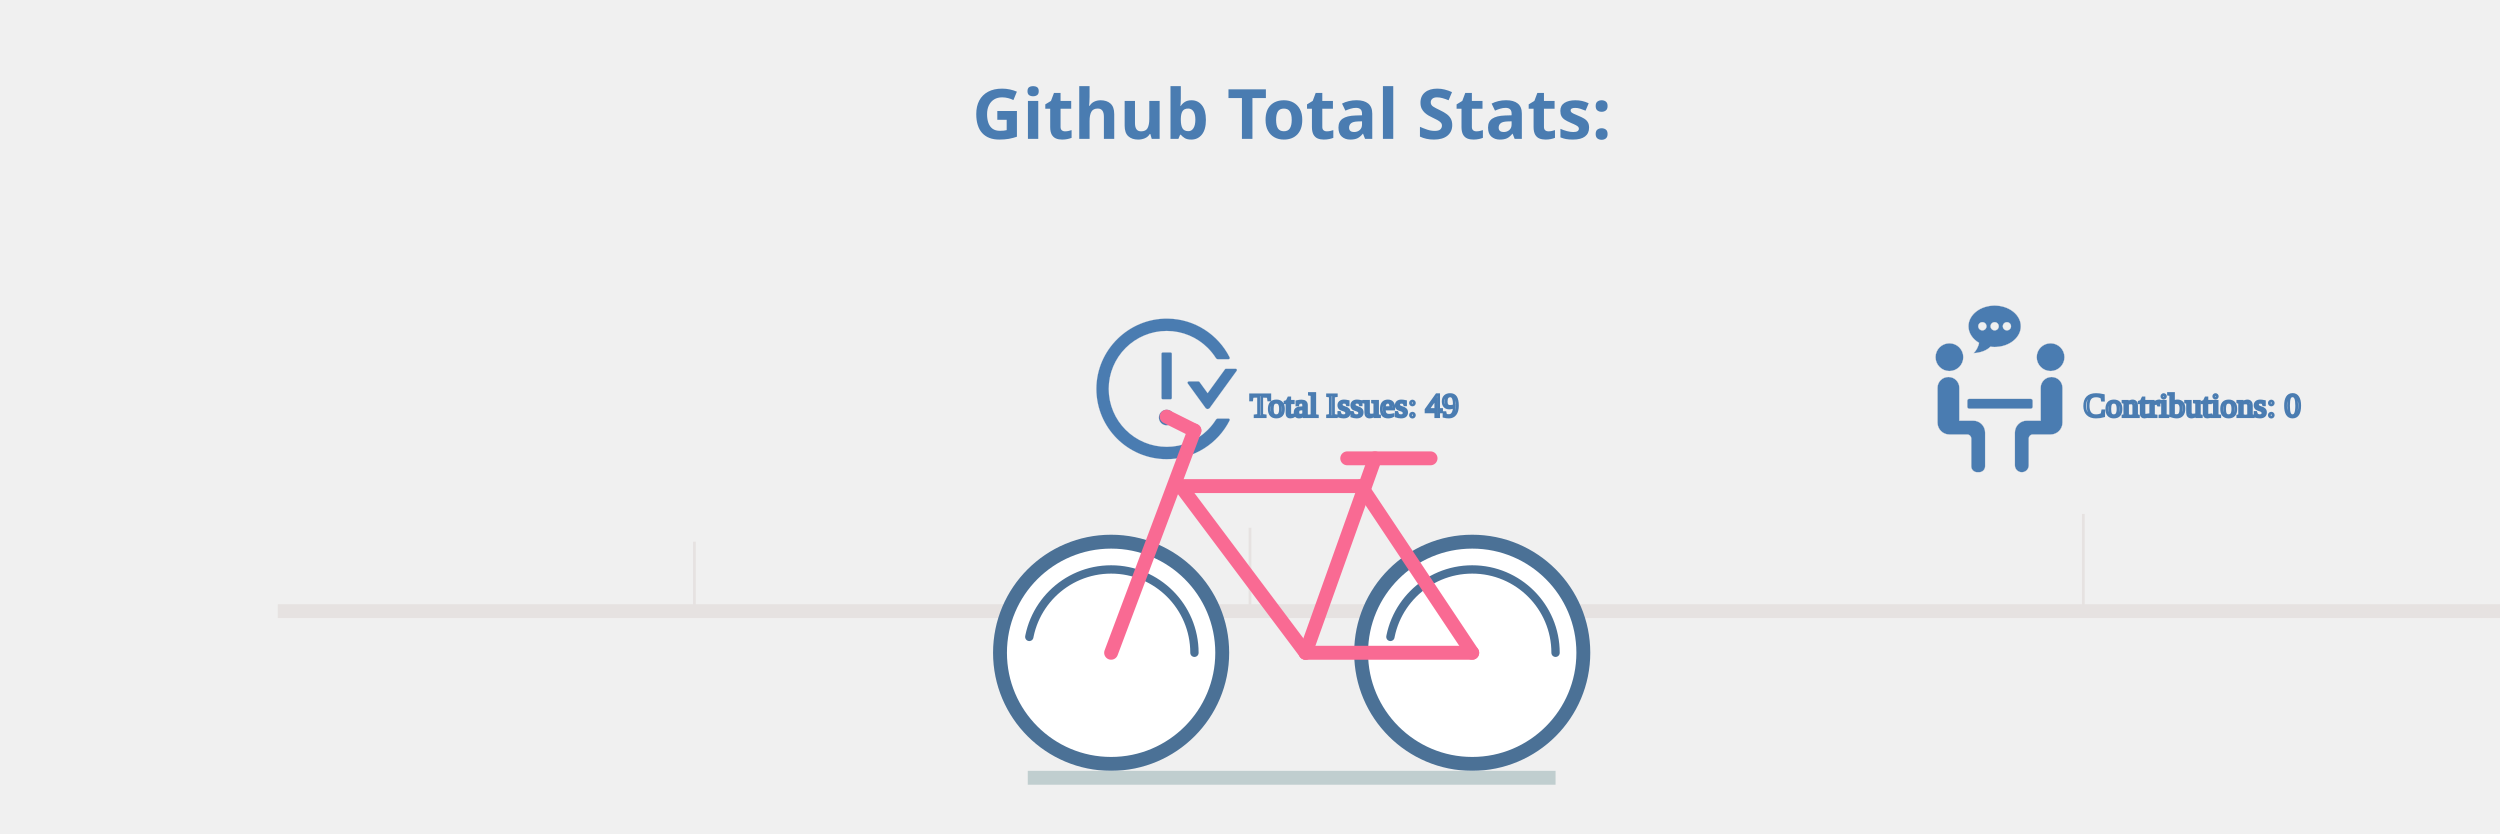
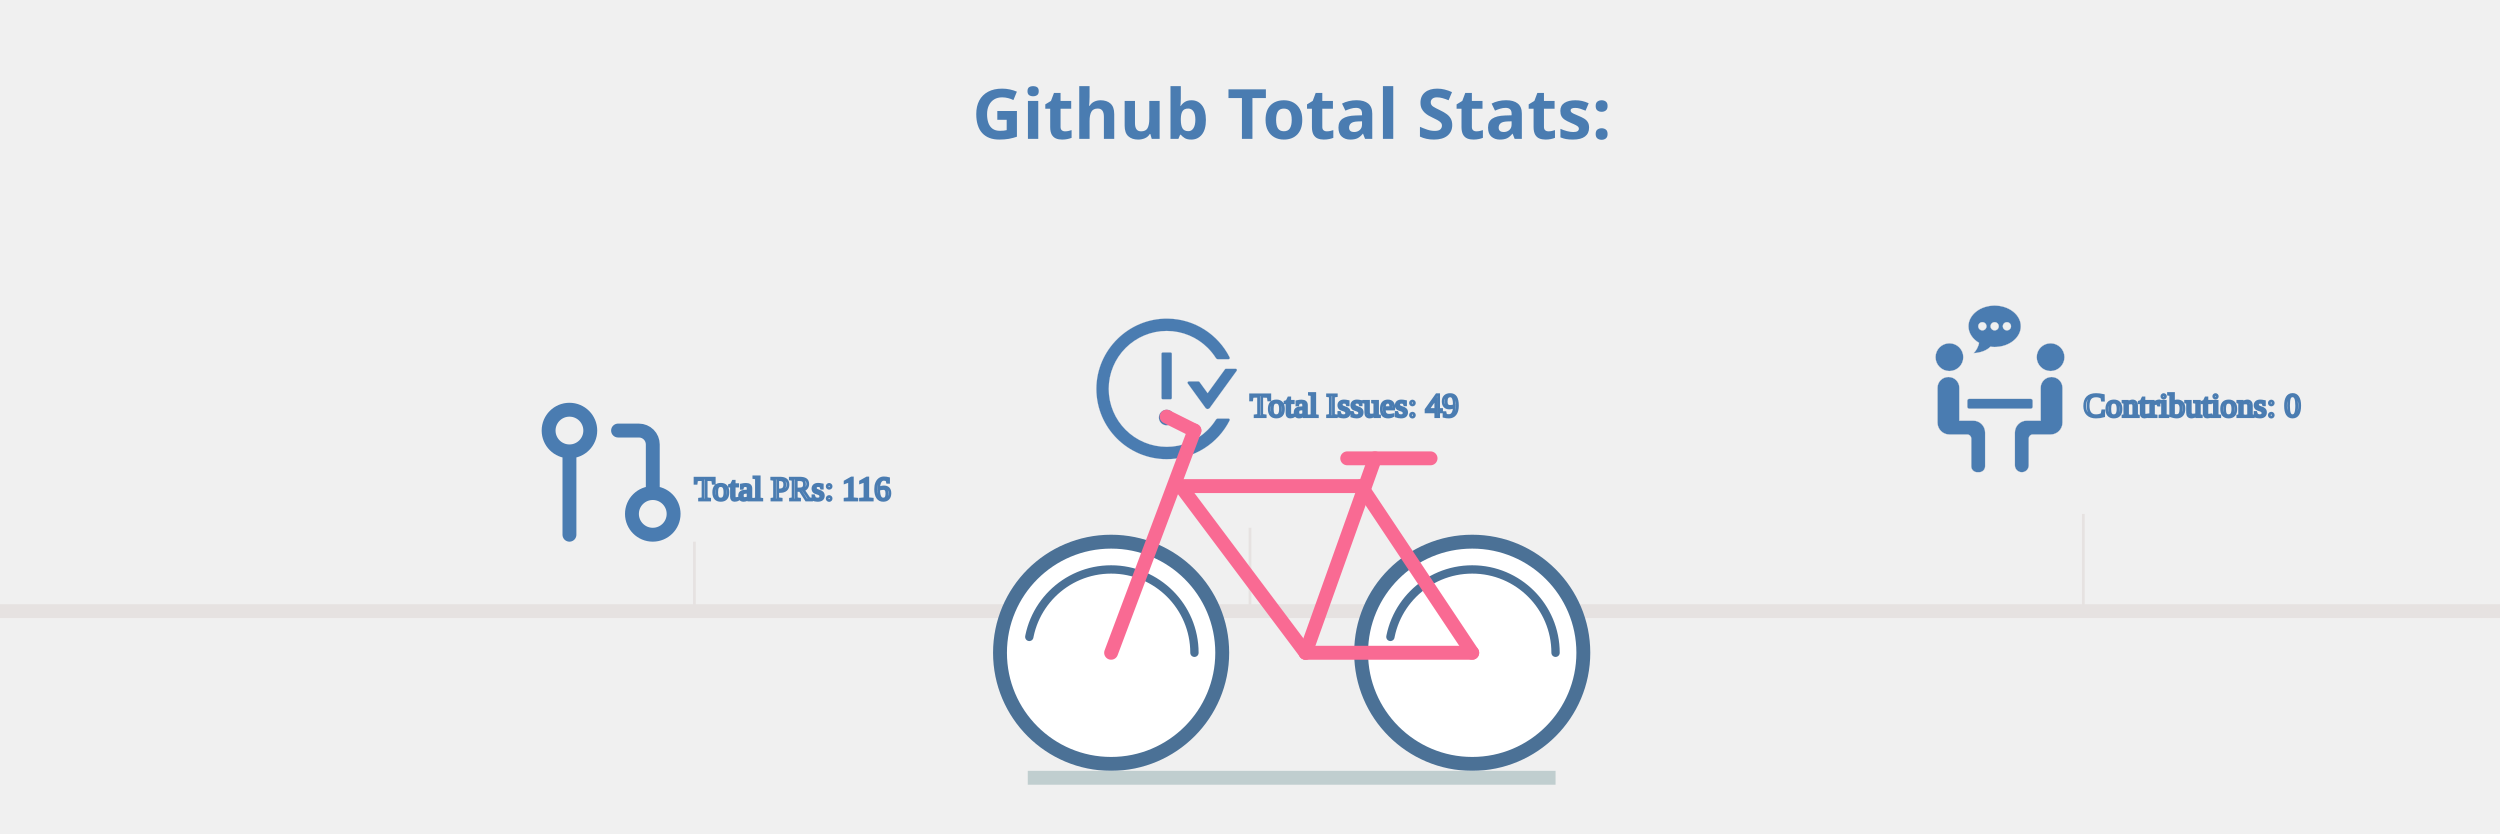
<svg xmlns="http://www.w3.org/2000/svg" viewBox="0 0 600 300" height="200px" width="600px">
  <style>
.label {
	font: bold 25px sans-serif;
	color: #404040;
	-webkit-text-stroke: 1px white;
  }

.totals: {
	font: bold 25px sans-serif;
	color: black;
	-webkit-text-stroke: 1px white;
}

.path {
	stroke-dasharray: 100;
	stroke-dashoffset: 100;
	animation: dash 0.2s infinite linear backwards;
}
  
@keyframes dash {
	from {
		stroke-dashoffset: 0;
	}
}

.ground {
	animation: forest 30s linear infinite forwards;
}

@keyframes forest {
	from {
		transform: translate(-1900px, 0px);
	}
	to {
		transform: translate(700px, 0px);
	}
}

.bicycle {
	animation: moving 0.5s ease-in-out infinite forwards;
}

@keyframes moving {
	from {
		transform: translate(0px, 2px);
	}
	to {
		transform: translate(0px, 0px);
	}
}
</style>
  <g class="ground" />
  <g stroke="#E6E2E1" fill="none" stroke-width="5">
-     <line x1="-50" y1="220" x2="750" y2="220" />
+     <line x1="-200" y1="220" x2="750" y2="220" />
  </g>
  <g stroke="#E6E2E1" fill="none" stroke-width="1" class="ground">
    <line x1="100" y1="220" x2="100" y2="195" />
+     <svg x="40" y="140" width="60px" height="60px" viewBox="0 0 24 24" fill="none">
+       <path d="M18 15C16.343 15 15 16.343 15 18C15 19.657 16.343 21 18 21C19.657 21 21 19.657 21 18C21 16.343 19.657 15 18 15ZM18 15V8C18 7.47 17.789 6.961 17.414 6.586C17.039 6.211 16.53 6 16 6H13M6 9C7.657 9 9 7.657 9 6C9 4.343 7.657 3 6 3C4.343 3 3 4.343 3 6C3 7.657 4.343 9 6 9ZM6 9V21" stroke="#4a7cb1" stroke-width="2" stroke-linecap="round" stroke-linejoin="round" />
+     </svg>
+     <text x="100" y="180" stroke-width="1" stroke="#4a7cb1" class="totals">Total PRs: 116</text>
    <line x1="300" y1="220" x2="300" y2="190" />
    <svg x="240" y="110" fill="#4a7cb1" width="60px" height="60px" viewBox="0 0 1024 1024" class="icon">
      <path d="M464 688a48 48 0 1 0 96 0 48 48 0 1 0-96 0zm72-112c4.4 0 8-3.6 8-8V296c0-4.4-3.6-8-8-8h-48c-4.4 0-8 3.6-8 8v272c0 4.4 3.6 8 8 8h48zm400-188h-59.3c-2.6 0-5 1.2-6.5 3.3L763.7 538.1l-49.9-68.8a7.92 7.92 0 0 0-6.5-3.3H648c-6.5 0-10.3 7.4-6.5 12.7l109.2 150.7a16.1 16.1 0 0 0 26 0l165.8-228.7c3.8-5.3 0-12.7-6.5-12.7zm-44 306h-64.2c-5.5 0-10.6 2.9-13.6 7.5a352.2 352.2 0 0 1-49.8 62.2A355.92 355.92 0 0 1 651.1 840a355 355 0 0 1-138.7 27.9c-48.1 0-94.8-9.4-138.7-27.9a355.92 355.92 0 0 1-113.3-76.3A353.06 353.06 0 0 1 184 650.5c-18.6-43.8-28-90.5-28-138.5s9.4-94.7 28-138.5c17.9-42.4 43.6-80.5 76.4-113.2 32.8-32.7 70.9-58.4 113.3-76.3a355 355 0 0 1 138.7-27.9c48.1 0 94.8 9.4 138.7 27.9 42.4 17.9 80.5 43.6 113.3 76.3 19 19 35.6 39.8 49.8 62.2 2.9 4.7 8.1 7.5 13.6 7.5H892c6 0 9.8-6.3 7.2-11.6C828.8 178.5 684.7 82 517.7 80 278.9 77.2 80.5 272.5 80 511.2 79.5 750.1 273.3 944 512.4 944c169.2 0 315.6-97 386.7-238.4A8 8 0 0 0 892 694z" />
    </svg>
    <text x="300" y="150" stroke-width="1" stroke="#4a7cb1" class="totals">Total Issues: 49</text>
    <line x1="600" y1="220" x2="600" y2="185" />
    <svg x="540" y="110" fill="#4a7cb1" version="1.1" id="Capa_1" width="60px" height="60px" viewBox="0 0 571.316 571.315" xml:space="preserve">
      <g>
        <path d="M159.858,176.916c0,26.289-21.312,47.6-47.6,47.6c-26.289,0-47.6-21.311-47.6-47.6c0-26.289,21.311-47.6,47.6-47.6C138.546,129.316,159.858,150.627,159.858,176.916z M411.458,176.916c0,26.289,21.312,47.6,47.601,47.6c26.288,0,47.6-21.311,47.6-47.6c0-26.289-21.312-47.6-47.6-47.6C432.769,129.316,411.458,150.627,411.458,176.916zM146.258,394.516V281.942c0-20.448-16.579-37.026-37.026-37.026h-0.748c-20.448,0-37.026,16.578-37.026,37.026v119.374c0,22.535,18.265,40.801,40.8,40.801h61.2c7.514,0,13.6,6.086,13.6,13.6v95.2c0,11.268,9.132,20.399,20.4,20.399h6.8c11.268,0,20.4-9.132,20.4-20.399V435.315c0-22.535-18.265-40.8-40.8-40.8H146.258z M462.832,244.916h-0.748c-20.447,0-37.025,16.578-37.025,37.026v112.574h-47.601c-22.535,0-40.8,18.265-40.8,40.8v112.438c0,13.015,10.547,23.562,23.562,23.562h0.476c13.015,0,23.562-10.547,23.562-23.562v-92.038c0-7.514,6.086-13.6,13.601-13.6h61.2c22.535,0,40.8-18.266,40.8-40.801V281.942C499.858,261.494,483.279,244.916,462.832,244.916z M397.858,346.916v-20.4c0-3.753-3.047-6.8-6.8-6.8h-210.8c-3.754,0-6.8,3.047-6.8,6.8v20.4c0,3.753,3.046,6.8,6.8,6.8h210.8C394.811,353.716,397.858,350.669,397.858,346.916z M267.305,0c-49.572,0-89.753,31.804-89.753,71.033c0,23.372,14.328,44.043,36.339,56.991c-2.156,11.805-9.01,25.71-18.591,35.292c23.406-1.748,44.003-8.459,57.494-22.263c4.739,0.612,9.567,1.013,14.518,1.013c49.572,0,89.753-31.804,89.753-71.033C357.065,31.804,316.87,0,267.305,0z M225.226,85.055c-7.745,0-14.021-6.276-14.021-14.021s6.276-14.022,14.021-14.022s14.021,6.277,14.021,14.022S232.971,85.055,225.226,85.055zM267.305,85.055c-7.746,0-14.022-6.276-14.022-14.021s6.276-14.022,14.022-14.022c7.745,0,14.021,6.277,14.021,14.022S275.05,85.055,267.305,85.055z M309.376,85.055c-7.745,0-14.021-6.276-14.021-14.021s6.276-14.022,14.021-14.022s14.021,6.277,14.021,14.022S317.122,85.055,309.376,85.055z" />
      </g>
    </svg>
    <text x="600" y="150" stroke-width="1" stroke="#4a7cb1" class="totals">Contributions: 0</text>
    <line x1="900" y1="220" x2="900" y2="180" />
+     <svg x="840" y="110" width="60px" height="60px" viewBox="0 0 24 24">
+       <g>
+         <path fill="none" d="M0 0h24v24H0z" />
+         <path fill="#4a7cb1" fill-rule="nonzero" d="M18 16v-2h1V4H6v10.035A3.53 3.53 0 0 1 6.5 14H8v2H6.5a1.5 1.5 0 0 0 0 3H10v2H6.5A3.5 3.5 0 0 1 3 17.5V5a3 3 0 0 1 3-3h14a1 1 0 0 1 1 1v17a1 1 0 0 1-1 1h-4v-2h3v-3h-1zM7 5h2v2H7V5zm0 3h2v2H7V8zm7 9v6h-2v-6H9l4-5 4 5h-3z" />
+       </g>
+     </svg>
+     <text x="900" y="150" stroke-width="1" stroke="#4a7cb1" class="totals">Total Commits: 533</text>
    <line x1="1200" y1="220" x2="1200" y2="175" />
    <svg x="1140" y="110" width="60px" height="60px" viewBox="0 0 24 24" fill="none">
      <path fill-rule="evenodd" clip-rule="evenodd" d="M12 2C6.475 2 2 6.475 2 12C2 16.425 4.862 20.163 8.838 21.488C9.338 21.575 9.525 21.275 9.525 21.012C9.525 20.775 9.512 19.988 9.512 19.15C7 19.613 6.35 18.538 6.15 17.975C6.037 17.688 5.55 16.8 5.125 16.562C4.775 16.375 4.275 15.912 5.112 15.9C5.9 15.887 6.463 16.625 6.65 16.925C7.55 18.438 8.988 18.012 9.562 17.75C9.65 17.1 9.912 16.663 10.2 16.413C7.975 16.163 5.65 15.3 5.65 11.475C5.65 10.387 6.037 9.488 6.675 8.787C6.575 8.537 6.225 7.513 6.775 6.138C6.775 6.138 7.612 5.875 9.525 7.162C10.325 6.938 11.175 6.825 12.025 6.825C12.875 6.825 13.725 6.938 14.525 7.162C16.438 5.862 17.275 6.138 17.275 6.138C17.825 7.513 17.475 8.537 17.375 8.787C18.012 9.488 18.4 10.375 18.4 11.475C18.4 15.312 16.062 16.163 13.838 16.413C14.2 16.725 14.512 17.325 14.512 18.262C14.512 19.6 14.5 20.675 14.5 21.012C14.5 21.275 14.688 21.587 15.188 21.488C17.173 20.817 18.898 19.541 20.12 17.84C21.342 16.138 22 14.095 22 12C22 6.475 17.525 2 12 2Z" stroke="#4a7cb1" stroke-linejoin="round" />
    </svg>
    <text x="1200" y="150" stroke-width="1" stroke="#4a7cb1" class="totals">Github Repositories: 16</text>
    <line x1="1500" y1="220" x2="1500" y2="170" />
    <svg x="1440" y="110" width="60px" height="60px" fill="#4a7cb1" version="1.1" id="Capa_1" viewBox="0 0 60 60" xml:space="preserve">
      <g>
        <g>
          <rect x="6" y="23" width="2" height="33" />
          <rect x="18" y="23" width="2" height="33" />
          <path d="M12,13h2c2.8,0,5-2.2,5-5V5c0-2.8-2.2-5-5-5h-2C9.2,0,7,2.2,7,5v3C7,10.8,9.2,13,12,13z M9,5c0-1.7,1.3-3,3-3h2c1.7,0,3,1.3,3,3v3c0,1.7-1.3,3-3,3h-2c-1.7,0-3-1.3-3-3V5z" />
          <polygon points="10,38 12,38 12,56 14,56 14,38 16,38 16,36 10,36 " />
          <path d="M23,36v20h2V36V23v-1c0-3.9-3.1-7-7-7H8c-3.9,0-7,3.1-7,7v14h2V22c0-2.8,2.2-5,5-5h10c2.8,0,5,2.2,5,5v1V36z" />
          <rect x="35" y="23" width="2" height="33" />
          <path d="M29,13h2c2.8,0,5-2.2,5-5V5c0-2.8-2.2-5-5-5h-2c-2.8,0-5,2.2-5,5v3C24,10.8,26.2,13,29,13z M26,5c0-1.7,1.3-3,3-3h2c1.7,0,3,1.3,3,3v3c0,1.7-1.3,3-3,3h-2c-1.7,0-3-1.3-3-3V5z" />
          <polygon points="33,38 33,36 27,36 27,38 29,38 29,56 31,56 31,38   " />
          <path d="M52,15H42v2h10c2.8,0,5,2.2,5,5v14h2V22C59,18.1,55.9,15,52,15z" />
          <path d="M40,36v20h2V36V23v-1c0-3.9-3.1-7-7-7H25v2h10c2.8,0,5,2.2,5,5v1V36z" />
          <rect x="52" y="23" width="2" height="33" />
          <path d="M46,13h2c2.8,0,5-2.2,5-5V5c0-2.8-2.2-5-5-5h-2c-2.8,0-5,2.2-5,5v3C41,10.8,43.2,13,46,13z M43,5c0-1.7,1.3-3,3-3h2c1.7,0,3,1.3,3,3v3c0,1.7-1.3,3-3,3h-2c-1.7,0-3-1.3-3-3V5z" />
          <polygon points="50,38 50,36 44,36 44,38 46,38 46,56 48,56 48,38   " />
          <rect x="1" y="58" width="2" height="2" />
          <rect x="5" y="58" width="2" height="2" />
          <rect x="9" y="58" width="2" height="2" />
          <rect x="13" y="58" width="2" height="2" />
          <rect x="17" y="58" width="2" height="2" />
          <rect x="21" y="58" width="2" height="2" />
          <rect x="25" y="58" width="2" height="2" />
          <rect x="29" y="58" width="2" height="2" />
          <rect x="33" y="58" width="2" height="2" />
          <rect x="37" y="58" width="2" height="2" />
          <rect x="41" y="58" width="2" height="2" />
          <rect x="45" y="58" width="2" height="2" />
          <rect x="49" y="58" width="2" height="2" />
          <rect x="53" y="58" width="2" height="2" />
          <rect x="57" y="58" width="2" height="2" />
        </g>
      </g>
    </svg>
    <text x="1505" y="150" stroke-width="1" stroke="#4a7cb1" class="totals">Followers: 22</text>
    <line x1="1800" y1="220" x2="1800" y2="165" />
    <svg x="1740" y="110" fill="#4a7cb1" width="60px" height="60px" viewBox="0 0 24 24">
      <path d="M1.537,9.488a1,1,0,0,0,.326,1.041l4.805,3.963-1.515,6.79a1,1,0,0,0,1.56,1.03L12,18.509l5.287,3.8a1,1,0,0,0,1.56-1.03l-1.515-6.79,4.805-3.963a1,1,0,0,0-.492-1.761l-5.817-.849L12.9,2.053a1.042,1.042,0,0,0-1.79,0L8.172,7.919l-5.817.849A1,1,0,0,0,1.537,9.488Zm7.441.335a1,1,0,0,0,.75-.542L12,4.736l2.272,4.545a1,1,0,0,0,.75.542l4.1.6L15.586,13.34a1,1,0,0,0-.339.989l1.076,4.826-3.739-2.69a1,1,0,0,0-1.168,0l-3.739,2.69,1.076-4.826a1,1,0,0,0-.339-.989L4.876,10.421Z" />
    </svg>
    <text x="1800" y="150" stroke-width="1" stroke="#4a7cb1" class="totals">Total Stars Earned: In Progress</text>
  </g>
  <g stroke="#4B7196" fill="white" stroke-width="5">
    <circle cx="250" cy="235" r="40" />
    <circle cx="380" cy="235" r="40" />
    <line x1="220" y1="280" x2="410" y2="280" stroke="#C0CECF" />
  </g>
  <g fill="none" stroke-width="3" stroke-linecap="round" stroke="#4B7196" class="path">
    <circle cx="250" cy="235" r="30" />
    <circle cx="380" cy="235" r="30" />
  </g>
  <g fill="none" stroke-width="5" stroke-linecap="round" stroke="#F96A93" class="bicycle">
    <line x1="250" y1="235" x2="280" y2="155" />
    <line x1="275" y1="175" x2="320" y2="235" />
    <line x1="320" y1="235" x2="380" y2="235" />
    <line x1="340" y1="175" x2="380" y2="235" />
    <line x1="275" y1="175" x2="340" y2="175" />
    <line x1="320" y1="235" x2="345" y2="165" />
    <line x1="335" y1="165" x2="365" y2="165" />
    <line x1="270" y1="150" x2="280" y2="155" />
  </g>
  <g class="label">
    <text x="200" y="50" fill="#4a7cb1">Github Total Stats:</text>
  </g>
</svg>
